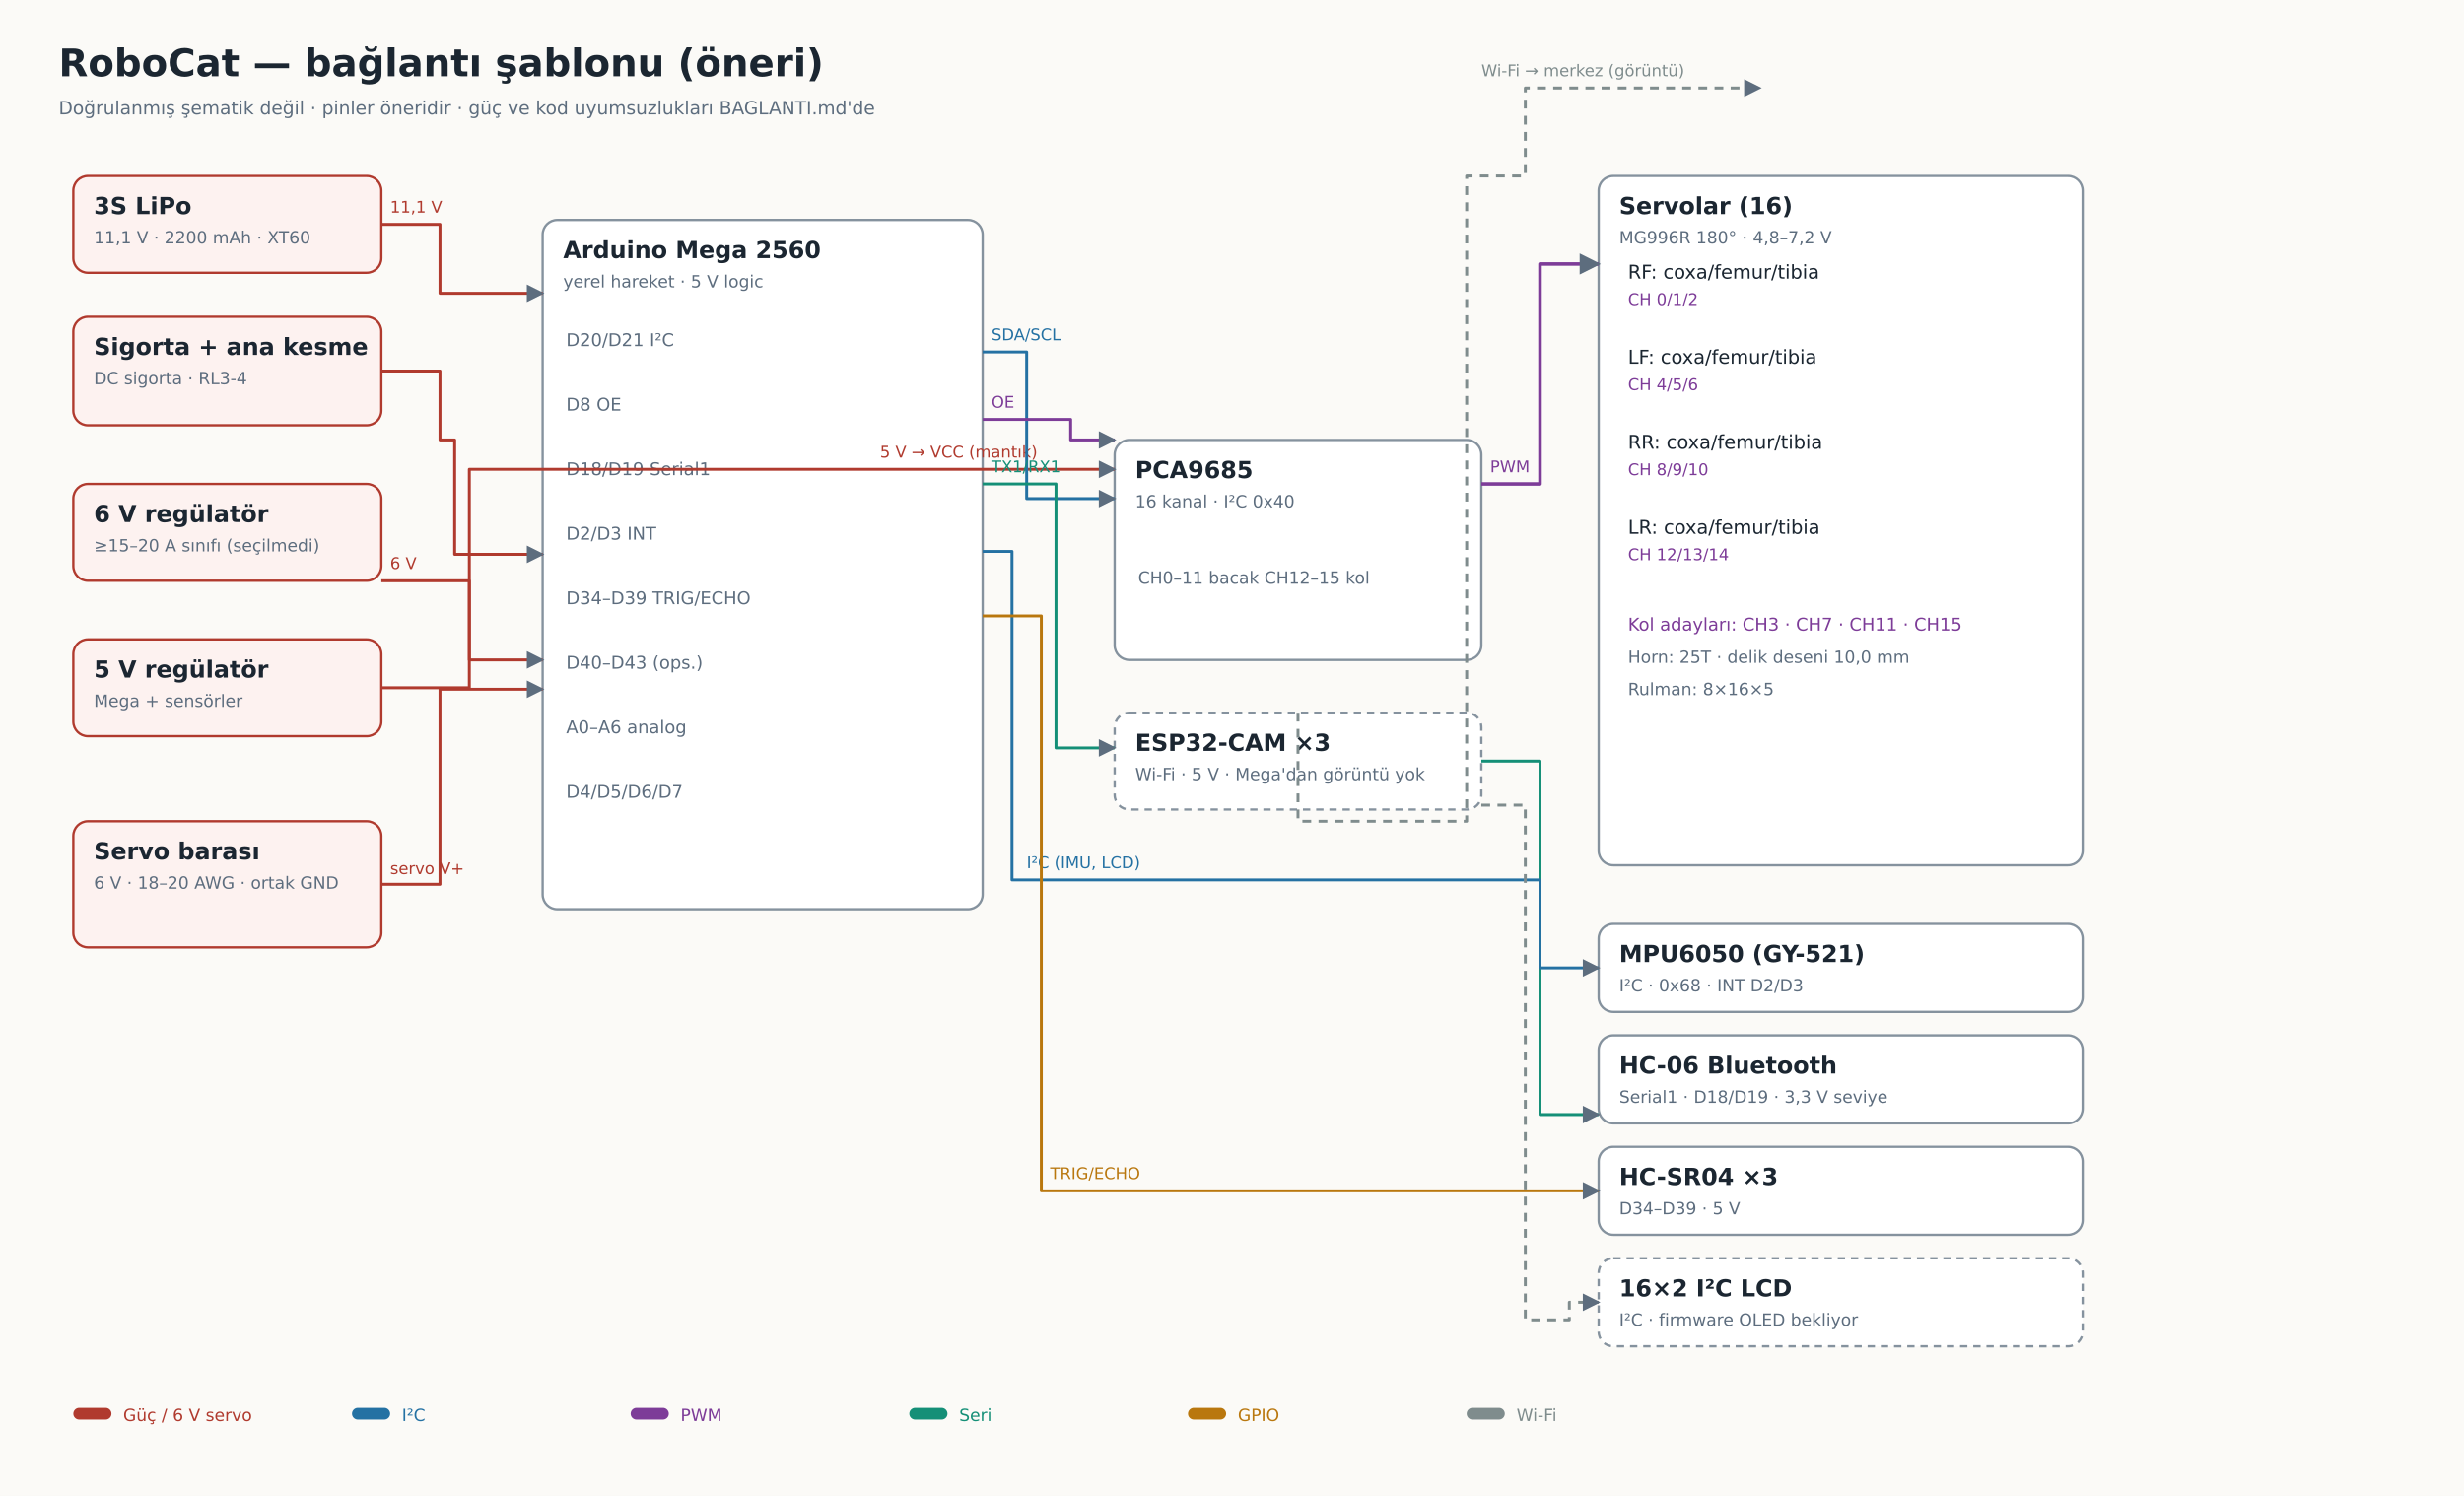
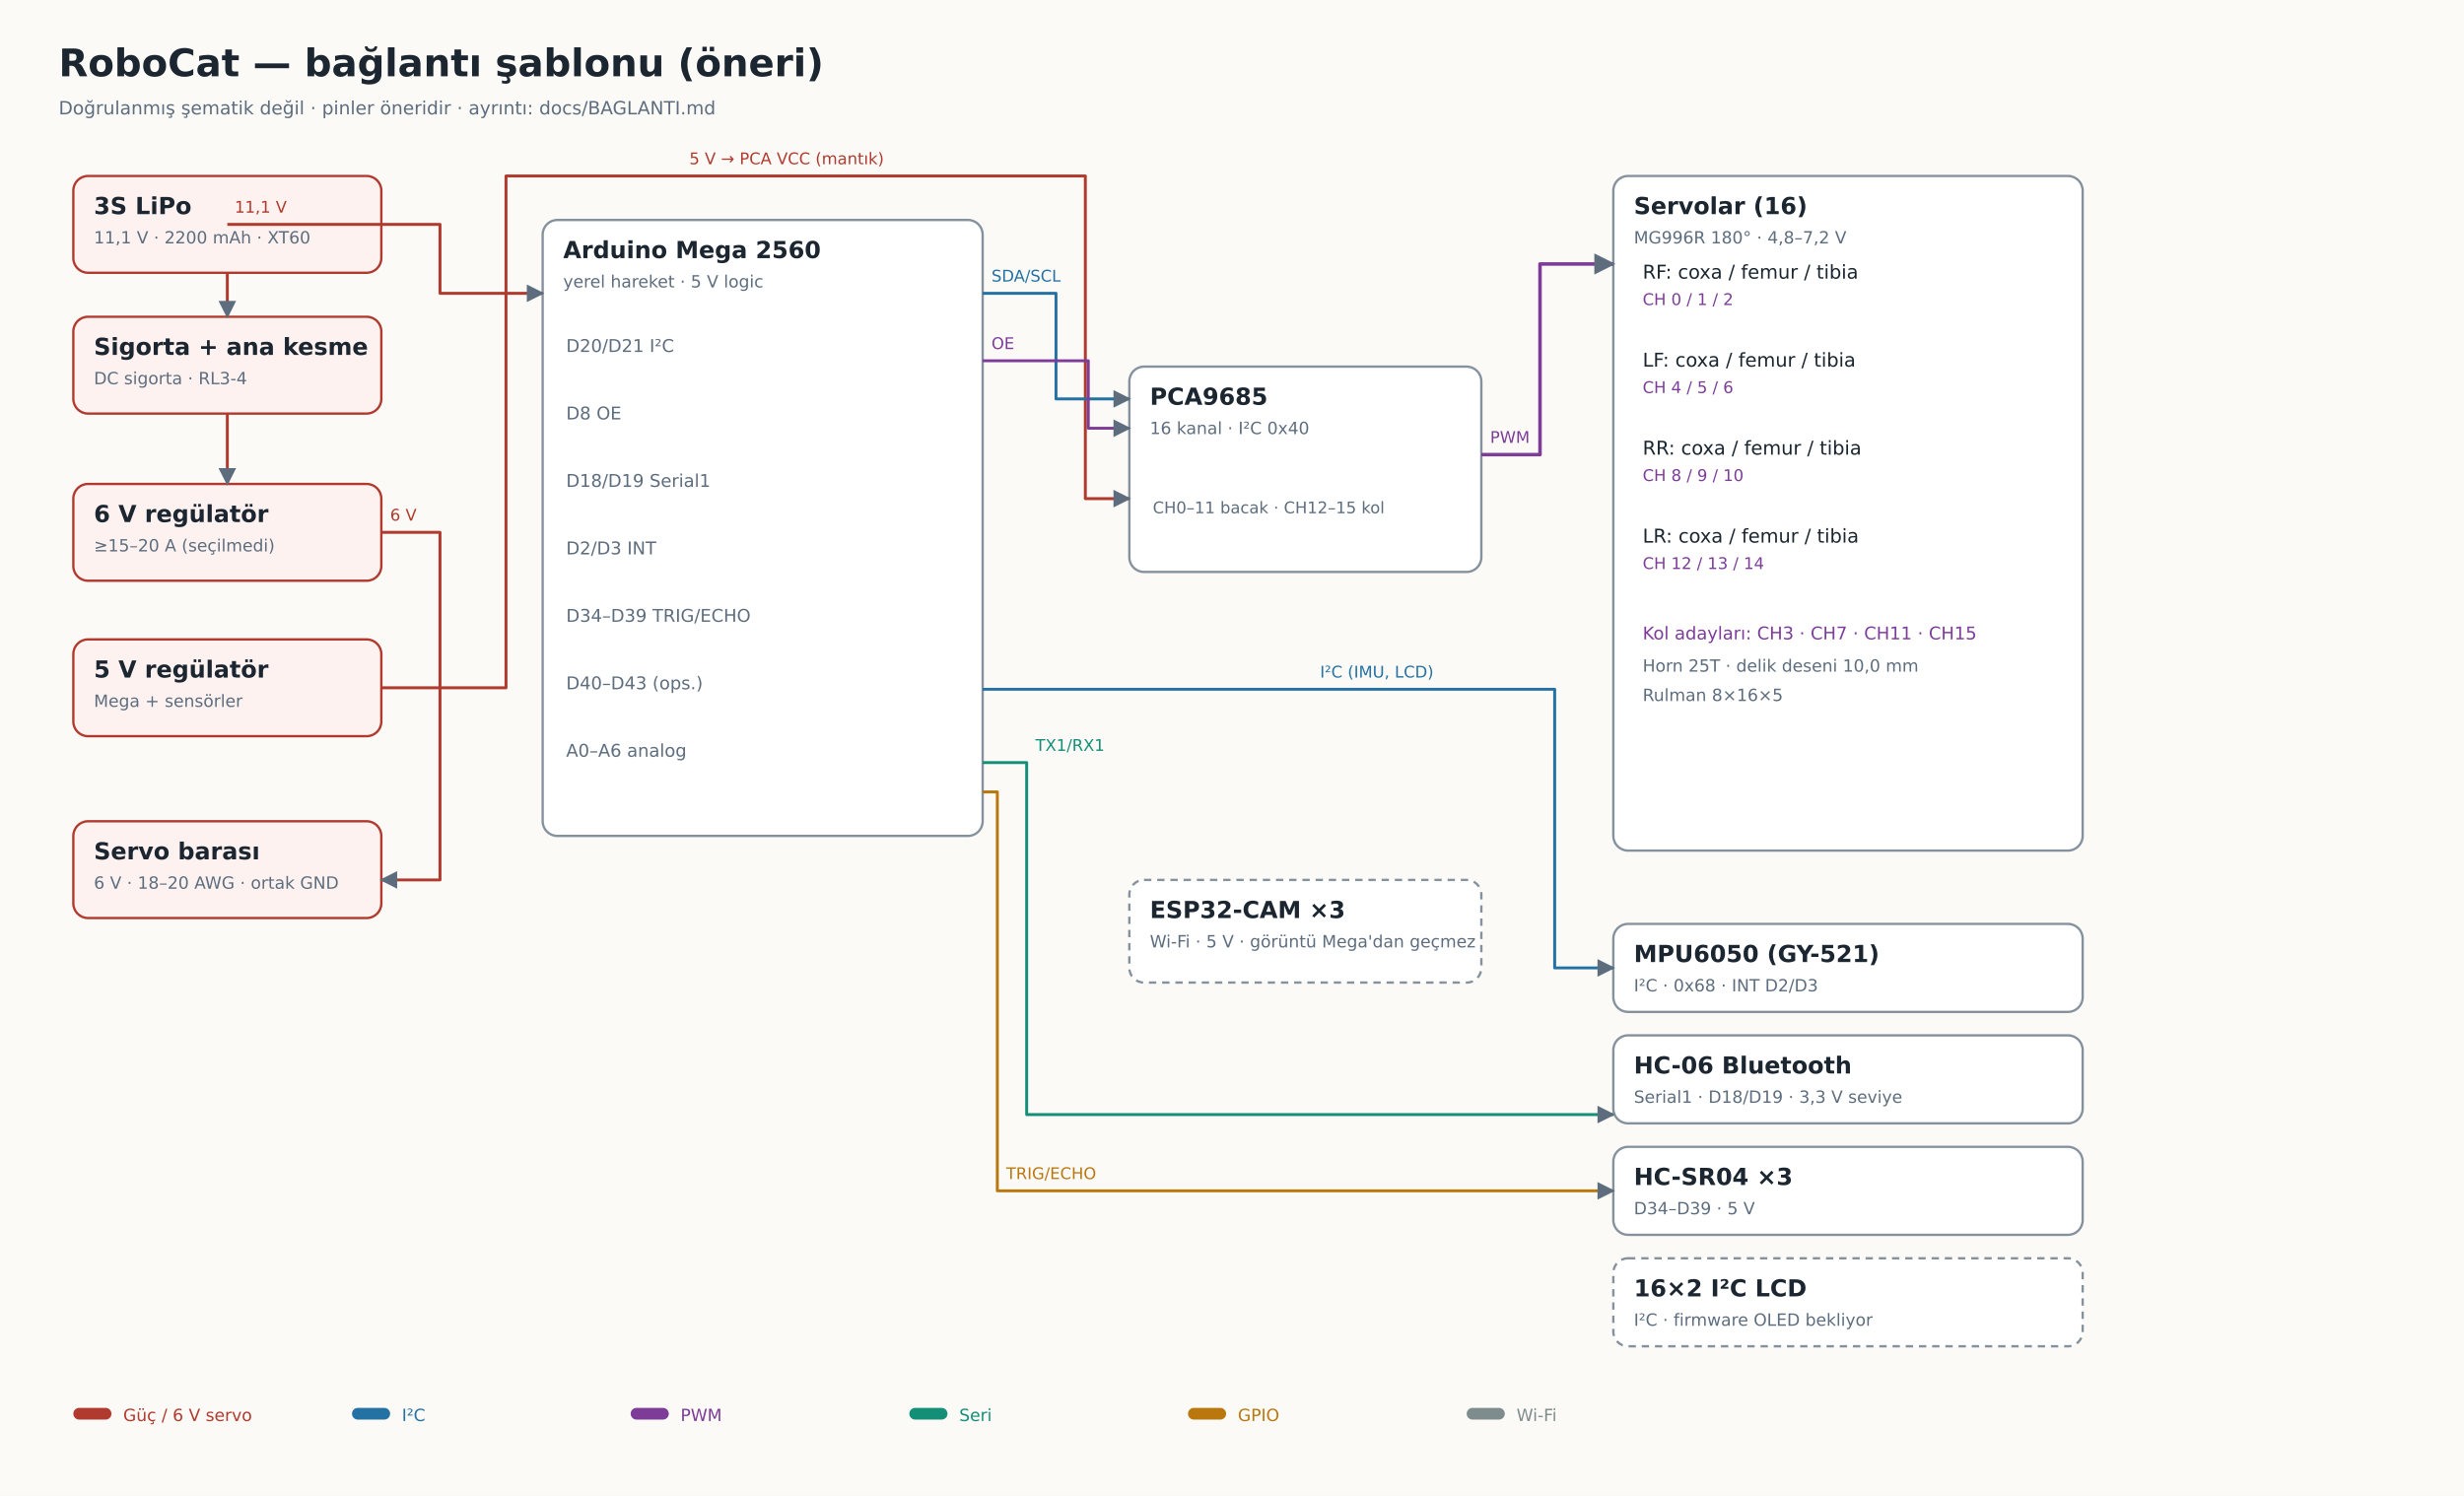
<svg xmlns="http://www.w3.org/2000/svg" width="1680" height="1020" viewBox="0 0 1680 1020">
  <defs>
    <marker id="a" viewBox="0 0 10 10" refX="9" refY="5" markerWidth="6" markerHeight="6" orient="auto-start-reverse">
      <path d="M0,0 L10,5 L0,10 z" fill="#5d6d7e" />
    </marker>
  </defs>
  <rect width="1680" height="1020" fill="#fbfaf7" />
  <text x="40" y="52" font-family="DejaVu Sans" font-size="26" fill="#1b2631" text-anchor="start" font-weight="bold">RoboCat — bağlantı şablonu (öneri)</text>
-   <text x="40" y="78" font-family="DejaVu Sans" font-size="12.5" fill="#5d6d7e" text-anchor="start" font-weight="normal">Doğrulanmış şematik değil · pinler öneridir · güç ve kod uyumsuzlukları BAGLANTI.md'de</text>
+   <text x="40" y="78" font-family="DejaVu Sans" font-size="12.5" fill="#5d6d7e" text-anchor="start" font-weight="normal">Doğrulanmış şematik değil · pinler öneridir · ayrıntı: docs/BAGLANTI.md</text>
  <rect x="50" y="120" width="210" height="66" rx="10" fill="#fdf2f0" stroke="#b03a2e" stroke-width="1.6" />
  <text x="64" y="146" font-family="DejaVu Sans" font-size="16" font-weight="bold" fill="#1b2631">3S LiPo</text>
  <text x="64" y="166" font-family="DejaVu Sans" font-size="11.5" fill="#5d6d7e">11,1 V · 2200 mAh · XT60</text>
-   <rect x="50" y="216" width="210" height="74" rx="10" fill="#fdf2f0" stroke="#b03a2e" stroke-width="1.6" />
+   <rect x="50" y="216" width="210" height="66" rx="10" fill="#fdf2f0" stroke="#b03a2e" stroke-width="1.6" />
  <text x="64" y="242" font-family="DejaVu Sans" font-size="16" font-weight="bold" fill="#1b2631">Sigorta + ana kesme</text>
  <text x="64" y="262" font-family="DejaVu Sans" font-size="11.5" fill="#5d6d7e">DC sigorta · RL3-4</text>
  <rect x="50" y="330" width="210" height="66" rx="10" fill="#fdf2f0" stroke="#b03a2e" stroke-width="1.6" />
  <text x="64" y="356" font-family="DejaVu Sans" font-size="16" font-weight="bold" fill="#1b2631">6 V regülatör</text>
-   <text x="64" y="376" font-family="DejaVu Sans" font-size="11.5" fill="#5d6d7e">≥15–20 A sınıfı (seçilmedi)</text>
+   <text x="64" y="376" font-family="DejaVu Sans" font-size="11.5" fill="#5d6d7e">≥15–20 A (seçilmedi)</text>
  <rect x="50" y="436" width="210" height="66" rx="10" fill="#fdf2f0" stroke="#b03a2e" stroke-width="1.6" />
  <text x="64" y="462" font-family="DejaVu Sans" font-size="16" font-weight="bold" fill="#1b2631">5 V regülatör</text>
  <text x="64" y="482" font-family="DejaVu Sans" font-size="11.5" fill="#5d6d7e">Mega + sensörler</text>
-   <rect x="50" y="560" width="210" height="86" rx="10" fill="#fdf2f0" stroke="#b03a2e" stroke-width="1.6" />
+   <rect x="50" y="560" width="210" height="66" rx="10" fill="#fdf2f0" stroke="#b03a2e" stroke-width="1.6" />
  <text x="64" y="586" font-family="DejaVu Sans" font-size="16" font-weight="bold" fill="#1b2631">Servo barası</text>
  <text x="64" y="606" font-family="DejaVu Sans" font-size="11.5" fill="#5d6d7e">6 V · 18–20 AWG · ortak GND</text>
-   <rect x="370" y="150" width="300" height="470" rx="10" fill="#ffffff" stroke="#85929e" stroke-width="1.6" />
+   <rect x="370" y="150" width="300" height="420" rx="10" fill="#ffffff" stroke="#85929e" stroke-width="1.6" />
  <text x="384" y="176" font-family="DejaVu Sans" font-size="16" font-weight="bold" fill="#1b2631">Arduino Mega 2560</text>
  <text x="384" y="196" font-family="DejaVu Sans" font-size="11.5" fill="#5d6d7e">yerel hareket · 5 V logic</text>
-   <text x="386" y="236" font-family="DejaVu Sans" font-size="12" fill="#5d6d7e" text-anchor="start" font-weight="normal">D20/D21  I²C</text>
-   <text x="386" y="280" font-family="DejaVu Sans" font-size="12" fill="#5d6d7e" text-anchor="start" font-weight="normal">D8  OE</text>
-   <text x="386" y="324" font-family="DejaVu Sans" font-size="12" fill="#5d6d7e" text-anchor="start" font-weight="normal">D18/D19  Serial1</text>
-   <text x="386" y="368" font-family="DejaVu Sans" font-size="12" fill="#5d6d7e" text-anchor="start" font-weight="normal">D2/D3  INT</text>
-   <text x="386" y="412" font-family="DejaVu Sans" font-size="12" fill="#5d6d7e" text-anchor="start" font-weight="normal">D34–D39  TRIG/ECHO</text>
-   <text x="386" y="456" font-family="DejaVu Sans" font-size="12" fill="#5d6d7e" text-anchor="start" font-weight="normal">D40–D43  (ops.)</text>
-   <text x="386" y="500" font-family="DejaVu Sans" font-size="12" fill="#5d6d7e" text-anchor="start" font-weight="normal">A0–A6  analog</text>
-   <text x="386" y="544" font-family="DejaVu Sans" font-size="12" fill="#5d6d7e" text-anchor="start" font-weight="normal">D4/D5/D6/D7</text>
-   <rect x="760" y="300" width="250" height="150" rx="10" fill="#ffffff" stroke="#85929e" stroke-width="1.6" />
-   <text x="774" y="326" font-family="DejaVu Sans" font-size="16" font-weight="bold" fill="#1b2631">PCA9685</text>
-   <text x="774" y="346" font-family="DejaVu Sans" font-size="11.5" fill="#5d6d7e">16 kanal · I²C 0x40</text>
-   <text x="776" y="398" font-family="DejaVu Sans" font-size="11.5" fill="#5d6d7e" text-anchor="start" font-weight="normal">CH0–11  bacak   CH12–15  kol</text>
-   <rect x="1090" y="120" width="330" height="470" rx="10" fill="#ffffff" stroke="#85929e" stroke-width="1.6" />
-   <text x="1104" y="146" font-family="DejaVu Sans" font-size="16" font-weight="bold" fill="#1b2631">Servolar (16)</text>
-   <text x="1104" y="166" font-family="DejaVu Sans" font-size="11.5" fill="#5d6d7e">MG996R 180° · 4,8–7,2 V</text>
-   <text x="1110" y="190" font-family="DejaVu Sans" font-size="13" fill="#1b2631" text-anchor="start" font-weight="normal">RF: coxa/femur/tibia</text>
-   <text x="1110" y="208" font-family="DejaVu Sans" font-size="11" fill="#7d3c98" text-anchor="start" font-weight="normal">CH 0/1/2</text>
-   <text x="1110" y="248" font-family="DejaVu Sans" font-size="13" fill="#1b2631" text-anchor="start" font-weight="normal">LF: coxa/femur/tibia</text>
-   <text x="1110" y="266" font-family="DejaVu Sans" font-size="11" fill="#7d3c98" text-anchor="start" font-weight="normal">CH 4/5/6</text>
-   <text x="1110" y="306" font-family="DejaVu Sans" font-size="13" fill="#1b2631" text-anchor="start" font-weight="normal">RR: coxa/femur/tibia</text>
-   <text x="1110" y="324" font-family="DejaVu Sans" font-size="11" fill="#7d3c98" text-anchor="start" font-weight="normal">CH 8/9/10</text>
-   <text x="1110" y="364" font-family="DejaVu Sans" font-size="13" fill="#1b2631" text-anchor="start" font-weight="normal">LR: coxa/femur/tibia</text>
-   <text x="1110" y="382" font-family="DejaVu Sans" font-size="11" fill="#7d3c98" text-anchor="start" font-weight="normal">CH 12/13/14</text>
-   <text x="1110" y="430" font-family="DejaVu Sans" font-size="12" fill="#7d3c98" text-anchor="start" font-weight="normal">Kol adayları: CH3 · CH7 · CH11 · CH15</text>
-   <text x="1110" y="452" font-family="DejaVu Sans" font-size="11.5" fill="#5d6d7e" text-anchor="start" font-weight="normal">Horn: 25T · delik deseni 10,0 mm</text>
-   <text x="1110" y="474" font-family="DejaVu Sans" font-size="11.5" fill="#5d6d7e" text-anchor="start" font-weight="normal">Rulman: 8×16×5</text>
-   <rect x="1090" y="630" width="330" height="60" rx="10" fill="#ffffff" stroke="#85929e" stroke-width="1.6" />
-   <text x="1104" y="656" font-family="DejaVu Sans" font-size="16" font-weight="bold" fill="#1b2631">MPU6050 (GY-521)</text>
-   <text x="1104" y="676" font-family="DejaVu Sans" font-size="11.5" fill="#5d6d7e">I²C · 0x68 · INT D2/D3</text>
-   <rect x="1090" y="706" width="330" height="60" rx="10" fill="#ffffff" stroke="#85929e" stroke-width="1.6" />
-   <text x="1104" y="732" font-family="DejaVu Sans" font-size="16" font-weight="bold" fill="#1b2631">HC-06 Bluetooth</text>
-   <text x="1104" y="752" font-family="DejaVu Sans" font-size="11.5" fill="#5d6d7e">Serial1 · D18/D19 · 3,3 V seviye</text>
-   <rect x="1090" y="782" width="330" height="60" rx="10" fill="#ffffff" stroke="#85929e" stroke-width="1.6" />
-   <text x="1104" y="808" font-family="DejaVu Sans" font-size="16" font-weight="bold" fill="#1b2631">HC-SR04 ×3</text>
-   <text x="1104" y="828" font-family="DejaVu Sans" font-size="11.5" fill="#5d6d7e">D34–D39 · 5 V</text>
-   <rect x="1090" y="858" width="330" height="60" rx="10" fill="#ffffff" stroke="#85929e" stroke-width="1.6" stroke-dasharray="5,4" />
-   <text x="1104" y="884" font-family="DejaVu Sans" font-size="16" font-weight="bold" fill="#1b2631">16×2 I²C LCD</text>
-   <text x="1104" y="904" font-family="DejaVu Sans" font-size="11.5" fill="#5d6d7e">I²C · firmware OLED bekliyor</text>
-   <rect x="760" y="486" width="250" height="66" rx="10" fill="#ffffff" stroke="#85929e" stroke-width="1.6" stroke-dasharray="5,4" />
-   <text x="774" y="512" font-family="DejaVu Sans" font-size="16" font-weight="bold" fill="#1b2631">ESP32-CAM ×3</text>
-   <text x="774" y="532" font-family="DejaVu Sans" font-size="11.5" fill="#5d6d7e">Wi-Fi · 5 V · Mega'dan görüntü yok</text>
-   <polyline points="260,153 300,153 300,200 370,200" fill="none" stroke="#b03a2e" stroke-width="2" stroke-linejoin="round" marker-end="url(#a)" />
-   <text x="266" y="145" font-family="DejaVu Sans" font-size="11" fill="#b03a2e" text-anchor="start" font-weight="normal">11,1 V</text>
-   <polyline points="260,253 300,253 300,300 310,300 310,378 370,378" fill="none" stroke="#b03a2e" stroke-width="2" stroke-linejoin="round" marker-end="url(#a)" />
-   <polyline points="260,396 320,396 320,450 370,450" fill="none" stroke="#b03a2e" stroke-width="2" stroke-linejoin="round" marker-end="url(#a)" />
-   <text x="266" y="388" font-family="DejaVu Sans" font-size="11" fill="#b03a2e" text-anchor="start" font-weight="normal">6 V</text>
-   <polyline points="260,603 300,603 300,470 370,470" fill="none" stroke="#b03a2e" stroke-width="2" stroke-linejoin="round" marker-end="url(#a)" />
-   <text x="266" y="596" font-family="DejaVu Sans" font-size="11" fill="#b03a2e" text-anchor="start" font-weight="normal">servo V+</text>
-   <polyline points="260,469 320,469 320,320 760,320" fill="none" stroke="#b03a2e" stroke-width="2" stroke-linejoin="round" marker-end="url(#a)" />
-   <text x="600" y="312" font-family="DejaVu Sans" font-size="11" fill="#b03a2e" text-anchor="start" font-weight="normal">5 V → VCC (mantık)</text>
-   <polyline points="670,240 700,240 700,340 760,340" fill="none" stroke="#2471a3" stroke-width="2" stroke-linejoin="round" marker-end="url(#a)" />
-   <text x="676" y="232" font-family="DejaVu Sans" font-size="11" fill="#2471a3" text-anchor="start" font-weight="normal">SDA/SCL</text>
-   <polyline points="670,286 730,286 730,300 760,300" fill="none" stroke="#7d3c98" stroke-width="2" stroke-linejoin="round" marker-end="url(#a)" />
-   <text x="676" y="278" font-family="DejaVu Sans" font-size="11" fill="#7d3c98" text-anchor="start" font-weight="normal">OE</text>
-   <polyline points="1010,330 1050,330 1050,180 1090,180" fill="none" stroke="#7d3c98" stroke-width="2.4" stroke-linejoin="round" marker-end="url(#a)" />
-   <text x="1016" y="322" font-family="DejaVu Sans" font-size="11" fill="#7d3c98" text-anchor="start" font-weight="normal">PWM</text>
-   <polyline points="670,330 720,330 720,510 760,510" fill="none" stroke="#148f77" stroke-width="2" stroke-linejoin="round" marker-end="url(#a)" />
-   <text x="676" y="322" font-family="DejaVu Sans" font-size="11" fill="#148f77" text-anchor="start" font-weight="normal">TX1/RX1</text>
-   <polyline points="1010,519 1050,519 1050,760 1090,760" fill="none" stroke="#148f77" stroke-width="2" stroke-linejoin="round" marker-end="url(#a)" />
-   <polyline points="670,376 690,376 690,600 1050,600 1050,660 1090,660" fill="none" stroke="#2471a3" stroke-width="2" stroke-linejoin="round" marker-end="url(#a)" />
-   <text x="700" y="592" font-family="DejaVu Sans" font-size="11" fill="#2471a3" text-anchor="start" font-weight="normal">I²C (IMU, LCD)</text>
-   <polyline points="670,420 710,420 710,812 1090,812" fill="none" stroke="#b9770e" stroke-width="2" stroke-linejoin="round" marker-end="url(#a)" />
-   <text x="716" y="804" font-family="DejaVu Sans" font-size="11" fill="#b9770e" text-anchor="start" font-weight="normal">TRIG/ECHO</text>
-   <polyline points="1010,549 1040,549 1040,900 1070,900 1070,888 1090,888" fill="none" stroke="#7f8c8d" stroke-width="2" stroke-linejoin="round" stroke-dasharray="6,5" marker-end="url(#a)" />
-   <polyline points="885,486 885,560 1000,560 1000,120 1040,120 1040,60 1200,60" fill="none" stroke="#7f8c8d" stroke-width="2" stroke-linejoin="round" stroke-dasharray="6,5" marker-end="url(#a)" />
-   <text x="1010" y="52" font-family="DejaVu Sans" font-size="11" fill="#7f8c8d" text-anchor="start" font-weight="normal">Wi-Fi → merkez (görüntü)</text>
+   <text x="386" y="240" font-family="DejaVu Sans" font-size="12" fill="#5d6d7e" text-anchor="start" font-weight="normal">D20/D21  I²C</text>
+   <text x="386" y="286" font-family="DejaVu Sans" font-size="12" fill="#5d6d7e" text-anchor="start" font-weight="normal">D8  OE</text>
+   <text x="386" y="332" font-family="DejaVu Sans" font-size="12" fill="#5d6d7e" text-anchor="start" font-weight="normal">D18/D19  Serial1</text>
+   <text x="386" y="378" font-family="DejaVu Sans" font-size="12" fill="#5d6d7e" text-anchor="start" font-weight="normal">D2/D3  INT</text>
+   <text x="386" y="424" font-family="DejaVu Sans" font-size="12" fill="#5d6d7e" text-anchor="start" font-weight="normal">D34–D39  TRIG/ECHO</text>
+   <text x="386" y="470" font-family="DejaVu Sans" font-size="12" fill="#5d6d7e" text-anchor="start" font-weight="normal">D40–D43  (ops.)</text>
+   <text x="386" y="516" font-family="DejaVu Sans" font-size="12" fill="#5d6d7e" text-anchor="start" font-weight="normal">A0–A6  analog</text>
+   <rect x="770" y="250" width="240" height="140" rx="10" fill="#ffffff" stroke="#85929e" stroke-width="1.6" />
+   <text x="784" y="276" font-family="DejaVu Sans" font-size="16" font-weight="bold" fill="#1b2631">PCA9685</text>
+   <text x="784" y="296" font-family="DejaVu Sans" font-size="11.5" fill="#5d6d7e">16 kanal · I²C 0x40</text>
+   <text x="786" y="350" font-family="DejaVu Sans" font-size="11" fill="#5d6d7e" text-anchor="start" font-weight="normal">CH0–11 bacak · CH12–15 kol</text>
+   <rect x="1100" y="120" width="320" height="460" rx="10" fill="#ffffff" stroke="#85929e" stroke-width="1.6" />
+   <text x="1114" y="146" font-family="DejaVu Sans" font-size="16" font-weight="bold" fill="#1b2631">Servolar (16)</text>
+   <text x="1114" y="166" font-family="DejaVu Sans" font-size="11.5" fill="#5d6d7e">MG996R 180° · 4,8–7,2 V</text>
+   <text x="1120" y="190" font-family="DejaVu Sans" font-size="13" fill="#1b2631" text-anchor="start" font-weight="normal">RF: coxa / femur / tibia</text>
+   <text x="1120" y="208" font-family="DejaVu Sans" font-size="11" fill="#7d3c98" text-anchor="start" font-weight="normal">CH 0 / 1 / 2</text>
+   <text x="1120" y="250" font-family="DejaVu Sans" font-size="13" fill="#1b2631" text-anchor="start" font-weight="normal">LF: coxa / femur / tibia</text>
+   <text x="1120" y="268" font-family="DejaVu Sans" font-size="11" fill="#7d3c98" text-anchor="start" font-weight="normal">CH 4 / 5 / 6</text>
+   <text x="1120" y="310" font-family="DejaVu Sans" font-size="13" fill="#1b2631" text-anchor="start" font-weight="normal">RR: coxa / femur / tibia</text>
+   <text x="1120" y="328" font-family="DejaVu Sans" font-size="11" fill="#7d3c98" text-anchor="start" font-weight="normal">CH 8 / 9 / 10</text>
+   <text x="1120" y="370" font-family="DejaVu Sans" font-size="13" fill="#1b2631" text-anchor="start" font-weight="normal">LR: coxa / femur / tibia</text>
+   <text x="1120" y="388" font-family="DejaVu Sans" font-size="11" fill="#7d3c98" text-anchor="start" font-weight="normal">CH 12 / 13 / 14</text>
+   <text x="1120" y="436" font-family="DejaVu Sans" font-size="12" fill="#7d3c98" text-anchor="start" font-weight="normal">Kol adayları: CH3 · CH7 · CH11 · CH15</text>
+   <text x="1120" y="458" font-family="DejaVu Sans" font-size="11.5" fill="#5d6d7e" text-anchor="start" font-weight="normal">Horn 25T · delik deseni 10,0 mm</text>
+   <text x="1120" y="478" font-family="DejaVu Sans" font-size="11.5" fill="#5d6d7e" text-anchor="start" font-weight="normal">Rulman 8×16×5</text>
+   <rect x="770" y="600" width="240" height="70" rx="10" fill="#ffffff" stroke="#85929e" stroke-width="1.6" stroke-dasharray="5,4" />
+   <text x="784" y="626" font-family="DejaVu Sans" font-size="16" font-weight="bold" fill="#1b2631">ESP32-CAM ×3</text>
+   <text x="784" y="646" font-family="DejaVu Sans" font-size="11.5" fill="#5d6d7e">Wi-Fi · 5 V · görüntü Mega'dan geçmez</text>
+   <rect x="1100" y="630" width="320" height="60" rx="10" fill="#ffffff" stroke="#85929e" stroke-width="1.6" />
+   <text x="1114" y="656" font-family="DejaVu Sans" font-size="16" font-weight="bold" fill="#1b2631">MPU6050 (GY-521)</text>
+   <text x="1114" y="676" font-family="DejaVu Sans" font-size="11.5" fill="#5d6d7e">I²C · 0x68 · INT D2/D3</text>
+   <rect x="1100" y="706" width="320" height="60" rx="10" fill="#ffffff" stroke="#85929e" stroke-width="1.6" />
+   <text x="1114" y="732" font-family="DejaVu Sans" font-size="16" font-weight="bold" fill="#1b2631">HC-06 Bluetooth</text>
+   <text x="1114" y="752" font-family="DejaVu Sans" font-size="11.5" fill="#5d6d7e">Serial1 · D18/D19 · 3,3 V seviye</text>
+   <rect x="1100" y="782" width="320" height="60" rx="10" fill="#ffffff" stroke="#85929e" stroke-width="1.6" />
+   <text x="1114" y="808" font-family="DejaVu Sans" font-size="16" font-weight="bold" fill="#1b2631">HC-SR04 ×3</text>
+   <text x="1114" y="828" font-family="DejaVu Sans" font-size="11.5" fill="#5d6d7e">D34–D39 · 5 V</text>
+   <rect x="1100" y="858" width="320" height="60" rx="10" fill="#ffffff" stroke="#85929e" stroke-width="1.6" stroke-dasharray="5,4" />
+   <text x="1114" y="884" font-family="DejaVu Sans" font-size="16" font-weight="bold" fill="#1b2631">16×2 I²C LCD</text>
+   <text x="1114" y="904" font-family="DejaVu Sans" font-size="11.5" fill="#5d6d7e">I²C · firmware OLED bekliyor</text>
+   <polyline points="155,186 155,216" fill="none" stroke="#b03a2e" stroke-width="2" stroke-linejoin="round" marker-end="url(#a)" />
+   <polyline points="155,282 155,330" fill="none" stroke="#b03a2e" stroke-width="2" stroke-linejoin="round" marker-end="url(#a)" />
+   <polyline points="260,363 300,363 300,600 260,600" fill="none" stroke="#b03a2e" stroke-width="2" stroke-linejoin="round" marker-end="url(#a)" />
+   <text x="266" y="355" font-family="DejaVu Sans" font-size="11" fill="#b03a2e" text-anchor="start" font-weight="normal">6 V</text>
+   <polyline points="260,469 345,469 345,120 740,120 740,340 770,340" fill="none" stroke="#b03a2e" stroke-width="2" stroke-linejoin="round" marker-end="url(#a)" />
+   <text x="470" y="112" font-family="DejaVu Sans" font-size="11" fill="#b03a2e" text-anchor="start" font-weight="normal">5 V → PCA VCC (mantık)</text>
+   <polyline points="155,153 300,153 300,200 370,200" fill="none" stroke="#b03a2e" stroke-width="2" stroke-linejoin="round" marker-end="url(#a)" />
+   <text x="160" y="145" font-family="DejaVu Sans" font-size="11" fill="#b03a2e" text-anchor="start" font-weight="normal">11,1 V</text>
+   <polyline points="670,200 720,200 720,272 770,272" fill="none" stroke="#2471a3" stroke-width="2" stroke-linejoin="round" marker-end="url(#a)" />
+   <text x="676" y="192" font-family="DejaVu Sans" font-size="11" fill="#2471a3" text-anchor="start" font-weight="normal">SDA/SCL</text>
+   <polyline points="670,246 742,246 742,292 770,292" fill="none" stroke="#7d3c98" stroke-width="2" stroke-linejoin="round" marker-end="url(#a)" />
+   <text x="676" y="238" font-family="DejaVu Sans" font-size="11" fill="#7d3c98" text-anchor="start" font-weight="normal">OE</text>
+   <polyline points="1010,310 1050,310 1050,180 1100,180" fill="none" stroke="#7d3c98" stroke-width="2.4" stroke-linejoin="round" marker-end="url(#a)" />
+   <text x="1016" y="302" font-family="DejaVu Sans" font-size="11" fill="#7d3c98" text-anchor="start" font-weight="normal">PWM</text>
+   <polyline points="670,520 700,520 700,760 1100,760" fill="none" stroke="#148f77" stroke-width="2" stroke-linejoin="round" marker-end="url(#a)" />
+   <text x="706" y="512" font-family="DejaVu Sans" font-size="11" fill="#148f77" text-anchor="start" font-weight="normal">TX1/RX1</text>
+   <polyline points="670,470 1060,470 1060,660 1100,660" fill="none" stroke="#2471a3" stroke-width="2" stroke-linejoin="round" marker-end="url(#a)" />
+   <text x="900" y="462" font-family="DejaVu Sans" font-size="11" fill="#2471a3" text-anchor="start" font-weight="normal">I²C (IMU, LCD)</text>
+   <polyline points="670,540 680,540 680,812 1100,812" fill="none" stroke="#b9770e" stroke-width="2" stroke-linejoin="round" marker-end="url(#a)" />
+   <text x="686" y="804" font-family="DejaVu Sans" font-size="11" fill="#b9770e" text-anchor="start" font-weight="normal">TRIG/ECHO</text>
  <rect x="50" y="960" width="26" height="8" rx="4" fill="#b03a2e" />
  <text x="84" y="969" font-family="DejaVu Sans" font-size="11.5" fill="#b03a2e" text-anchor="start" font-weight="normal">Güç / 6 V servo</text>
  <rect x="240" y="960" width="26" height="8" rx="4" fill="#2471a3" />
  <text x="274" y="969" font-family="DejaVu Sans" font-size="11.5" fill="#2471a3" text-anchor="start" font-weight="normal">I²C</text>
  <rect x="430" y="960" width="26" height="8" rx="4" fill="#7d3c98" />
  <text x="464" y="969" font-family="DejaVu Sans" font-size="11.5" fill="#7d3c98" text-anchor="start" font-weight="normal">PWM</text>
  <rect x="620" y="960" width="26" height="8" rx="4" fill="#148f77" />
  <text x="654" y="969" font-family="DejaVu Sans" font-size="11.5" fill="#148f77" text-anchor="start" font-weight="normal">Seri</text>
  <rect x="810" y="960" width="26" height="8" rx="4" fill="#b9770e" />
  <text x="844" y="969" font-family="DejaVu Sans" font-size="11.5" fill="#b9770e" text-anchor="start" font-weight="normal">GPIO</text>
  <rect x="1000" y="960" width="26" height="8" rx="4" fill="#7f8c8d" />
  <text x="1034" y="969" font-family="DejaVu Sans" font-size="11.5" fill="#7f8c8d" text-anchor="start" font-weight="normal">Wi-Fi</text>
</svg>
